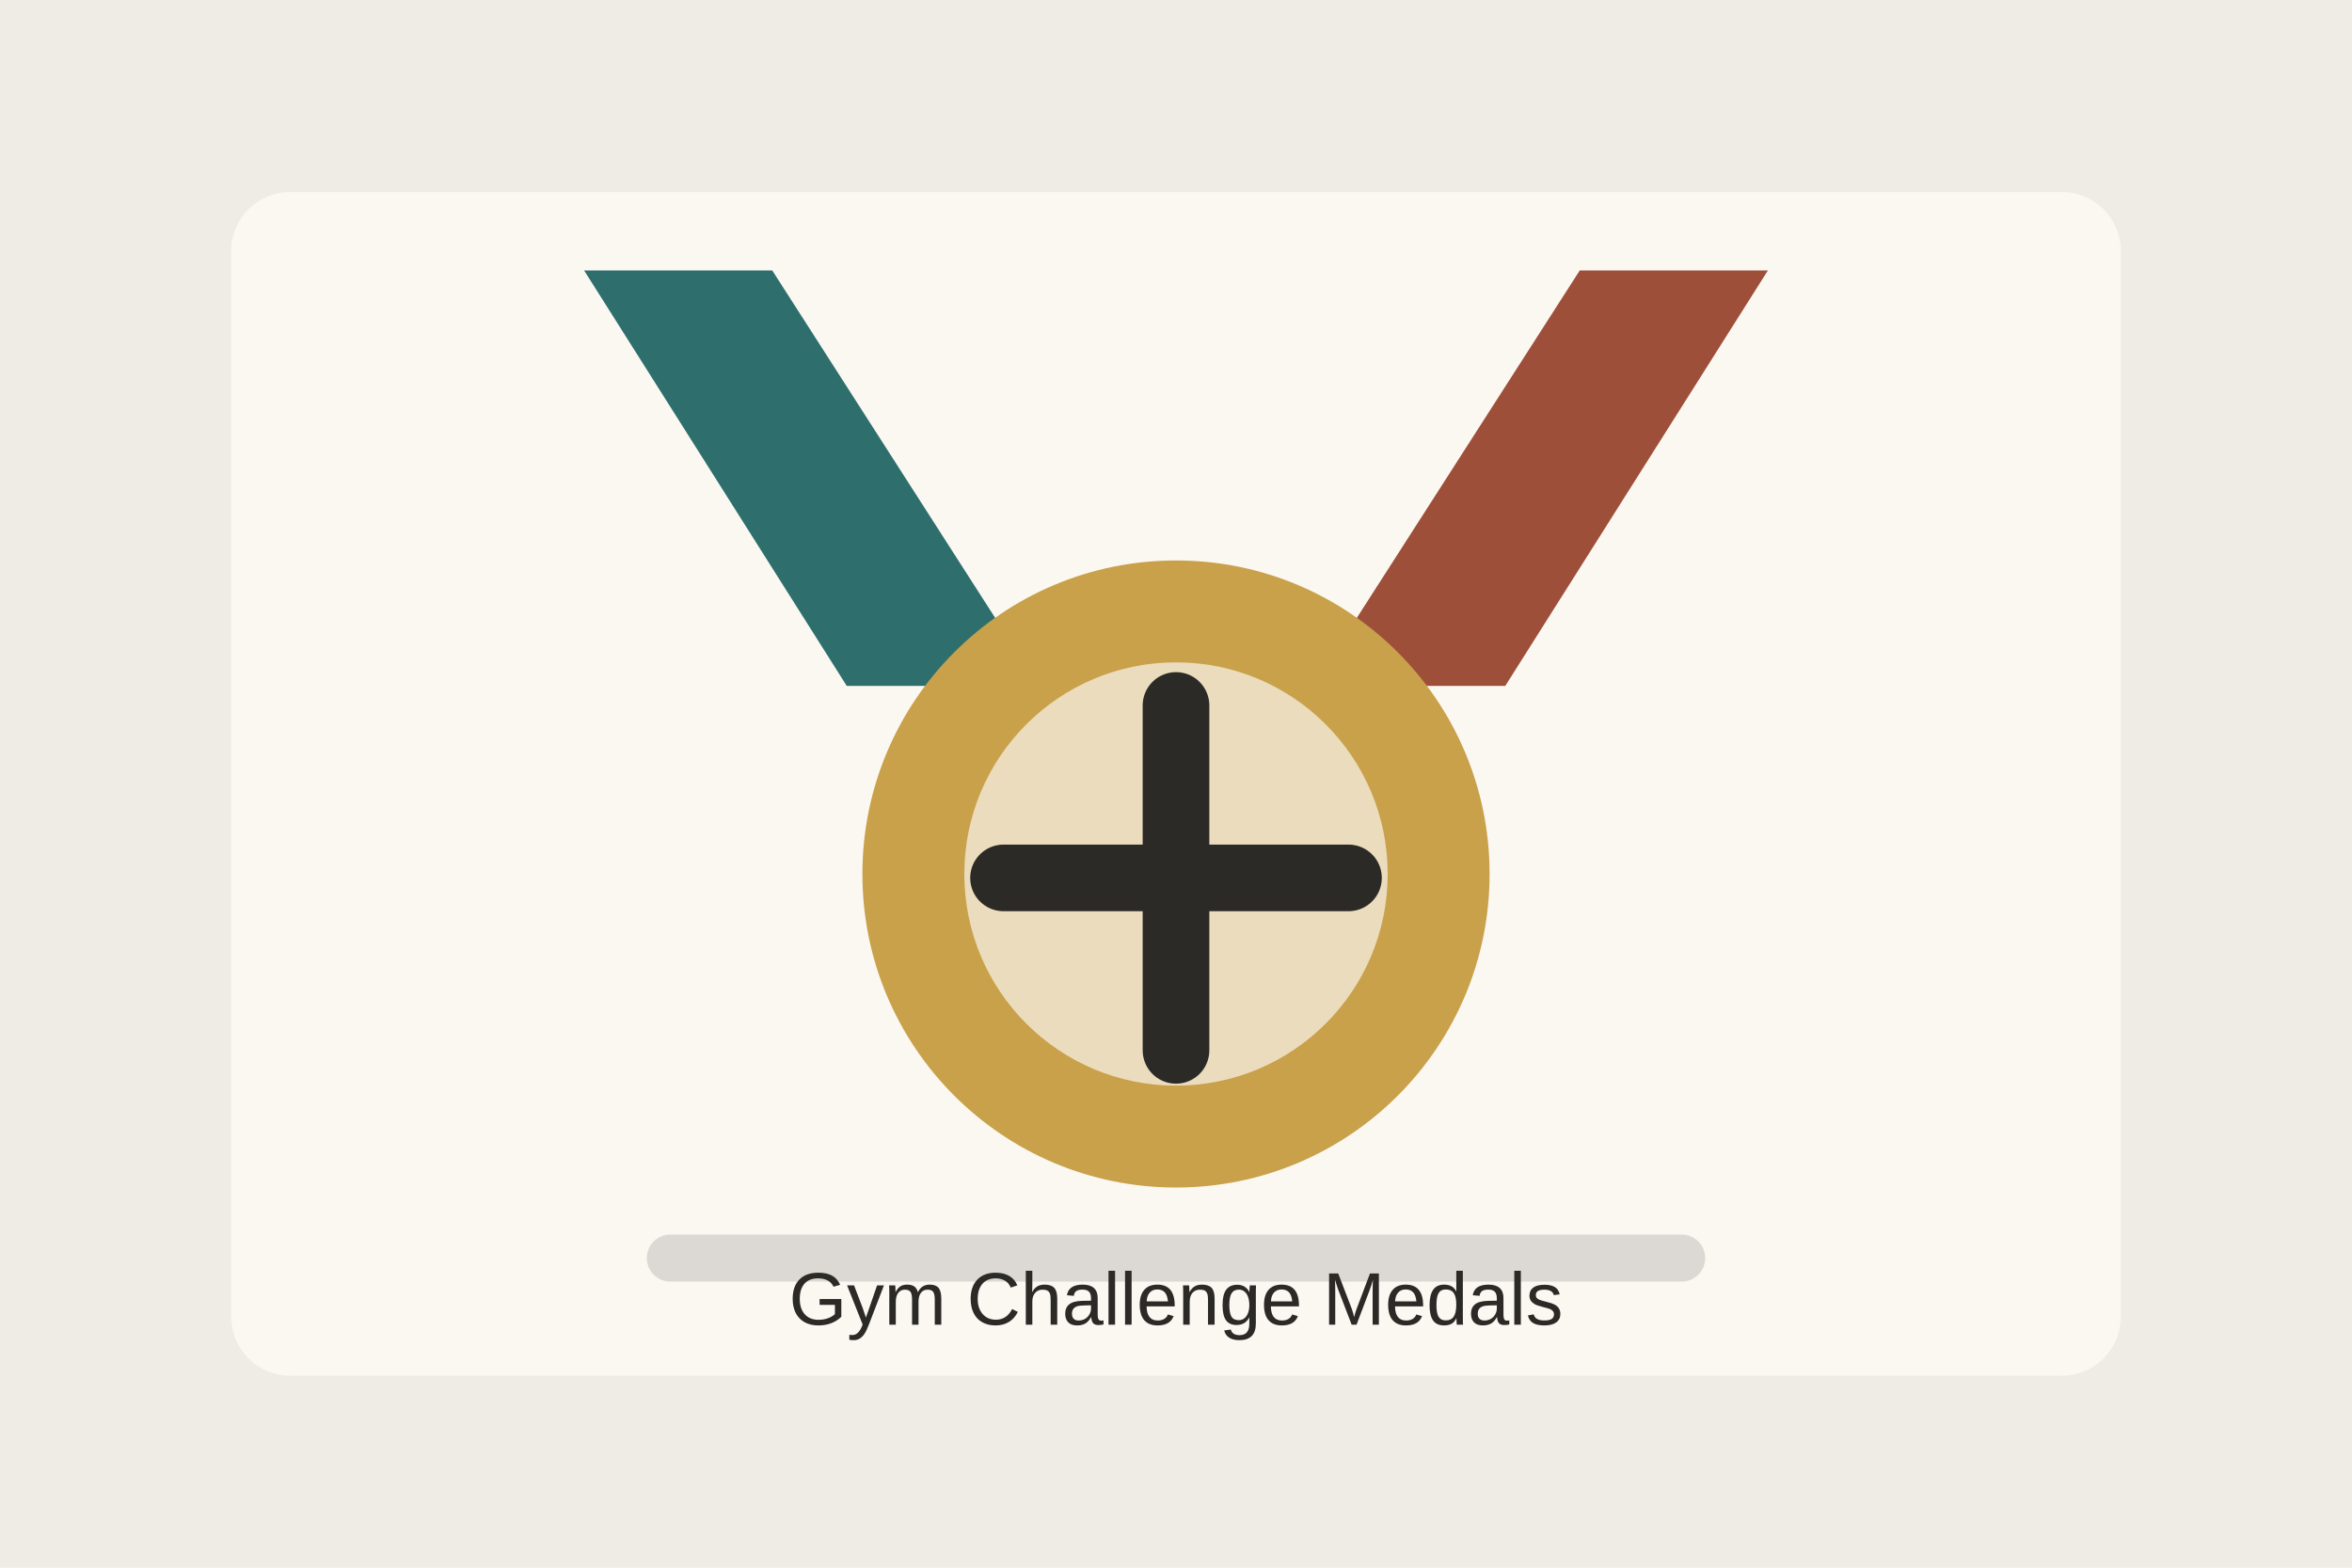
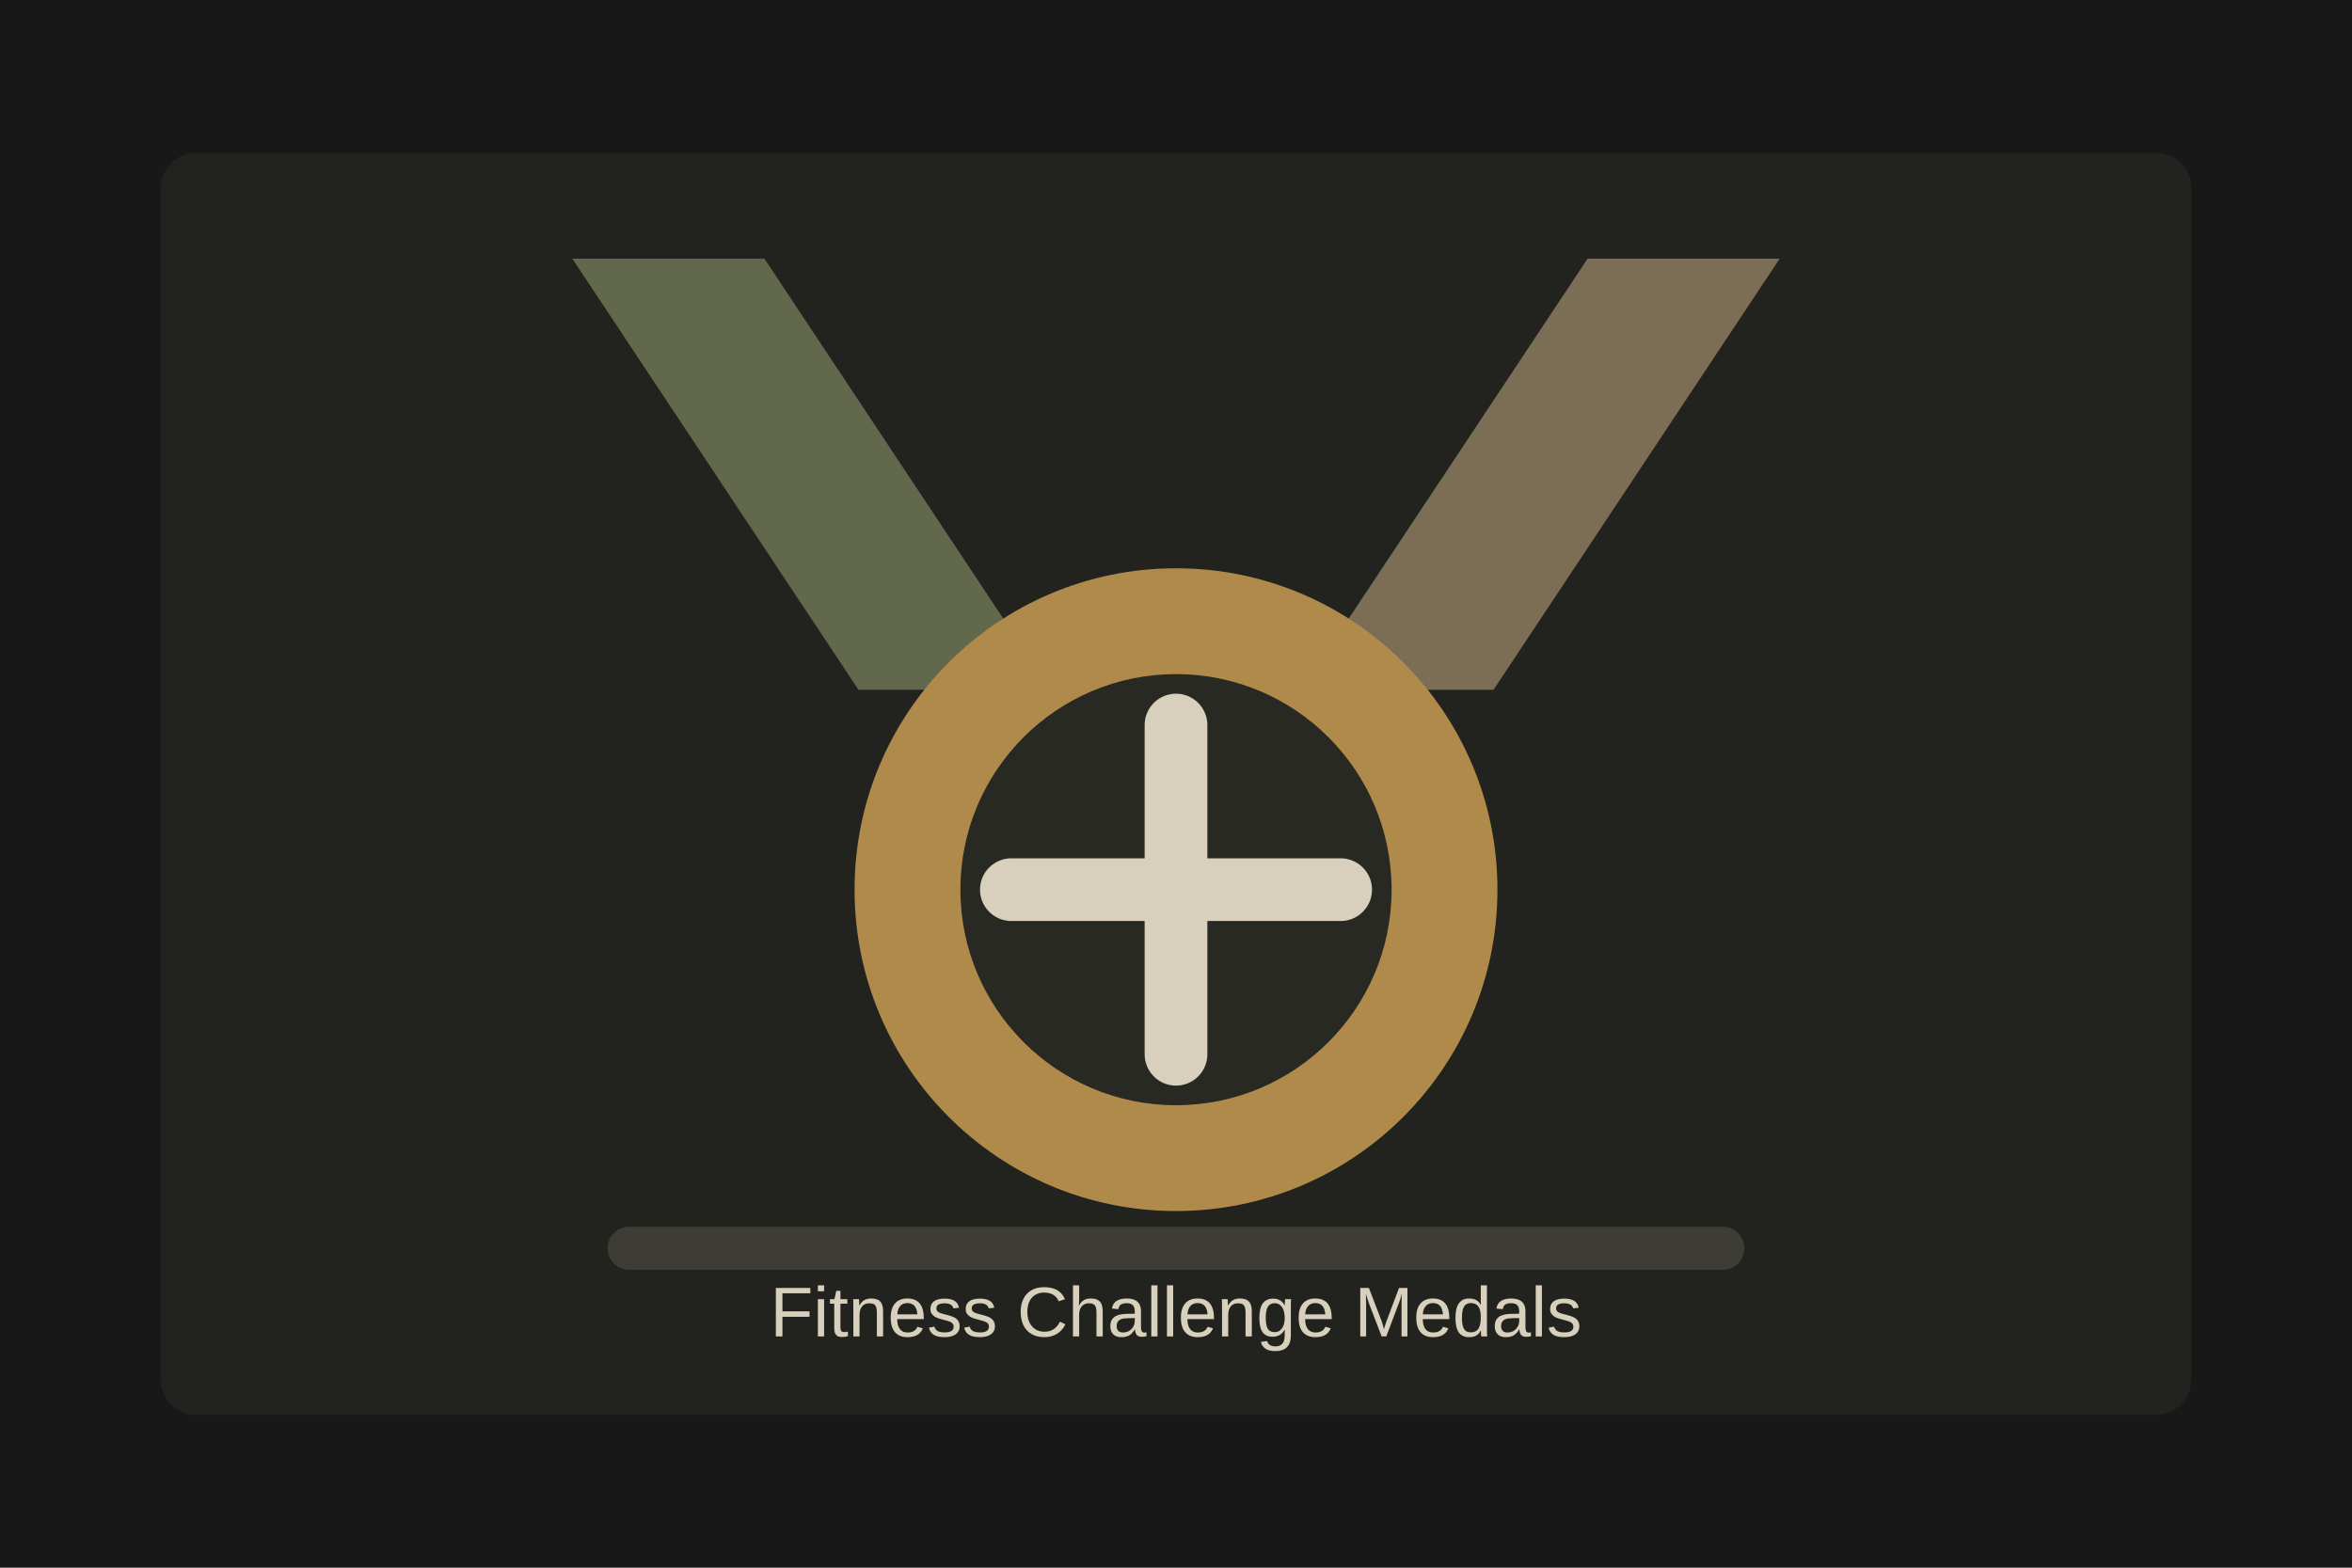
<svg xmlns="http://www.w3.org/2000/svg" viewBox="0 0 1200 800" role="img" aria-labelledby="title desc">
-   <rect width="1200" height="800" fill="#efece6" />
-   <rect x="118" y="98" width="964" height="604" rx="30" fill="#fbf8f2" />
-   <path d="M394 138 530 350h-98L298 138z" fill="#2e6f6d" />
-   <path d="M806 138 670 350h98L902 138z" fill="#9e4f39" />
-   <circle cx="600" cy="446" r="160" fill="#c9a14a" />
-   <circle cx="600" cy="446" r="108" fill="#fbf8f2" opacity=".68" />
-   <path d="M512 448h176M600 360v176" stroke="#2b2a27" stroke-width="34" stroke-linecap="round" />
-   <rect x="330" y="630" width="540" height="24" rx="12" fill="#2b2a27" opacity=".15" />
-   <text x="600" y="676" text-anchor="middle" font-family="Arial, sans-serif" font-size="38" fill="#2b2a27">Gym Challenge Medals</text>
+   <rect width="1200" height="800" fill="#171817" />
+   <rect x="82" y="78" width="1036" height="644" rx="18" fill="#22231f" />
+   <path d="M390 132 536 352h-98L292 132z" fill="#62684c" />
+   <path d="M810 132 664 352h98L908 132z" fill="#7c6d55" />
+   <circle cx="600" cy="454" r="164" fill="#b08a4a" />
+   <circle cx="600" cy="454" r="110" fill="#282923" />
+   <path d="M516 454h168M600 370v168" stroke="#d8cfbd" stroke-width="32" stroke-linecap="round" />
+   <rect x="310" y="626" width="580" height="22" rx="11" fill="#d8cfbd" opacity=".15" />
+   <text x="600" y="682" text-anchor="middle" font-family="Arial, sans-serif" font-size="36" fill="#d8cfbd">Fitness Challenge Medals</text>
</svg>
